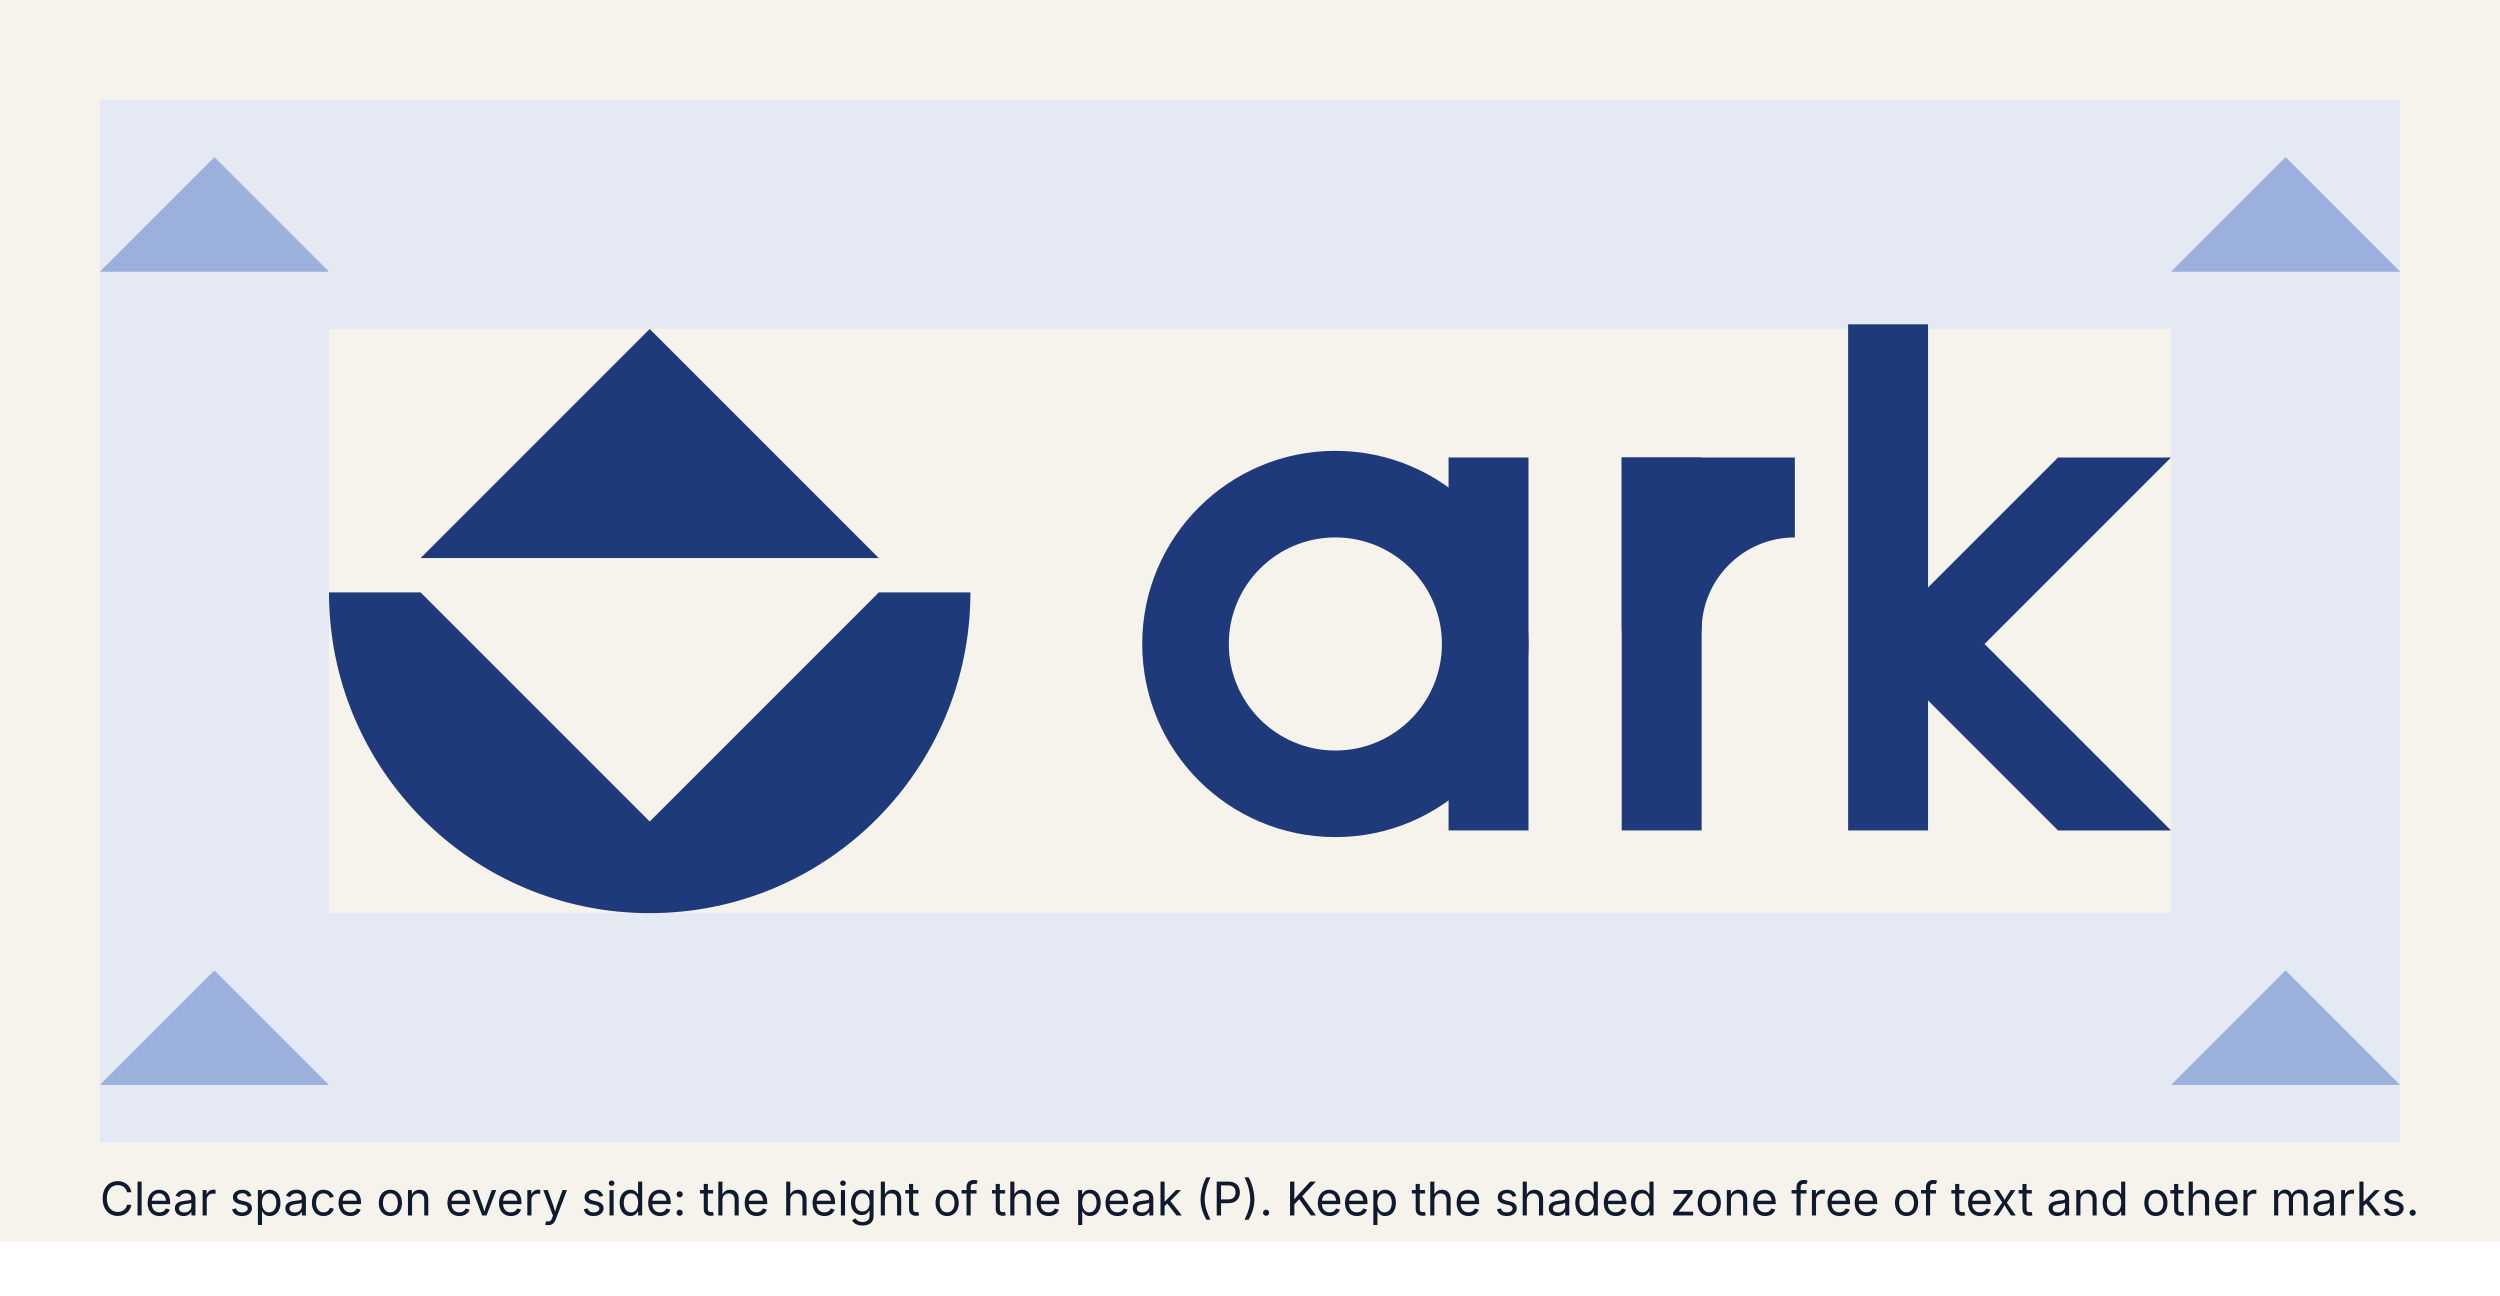
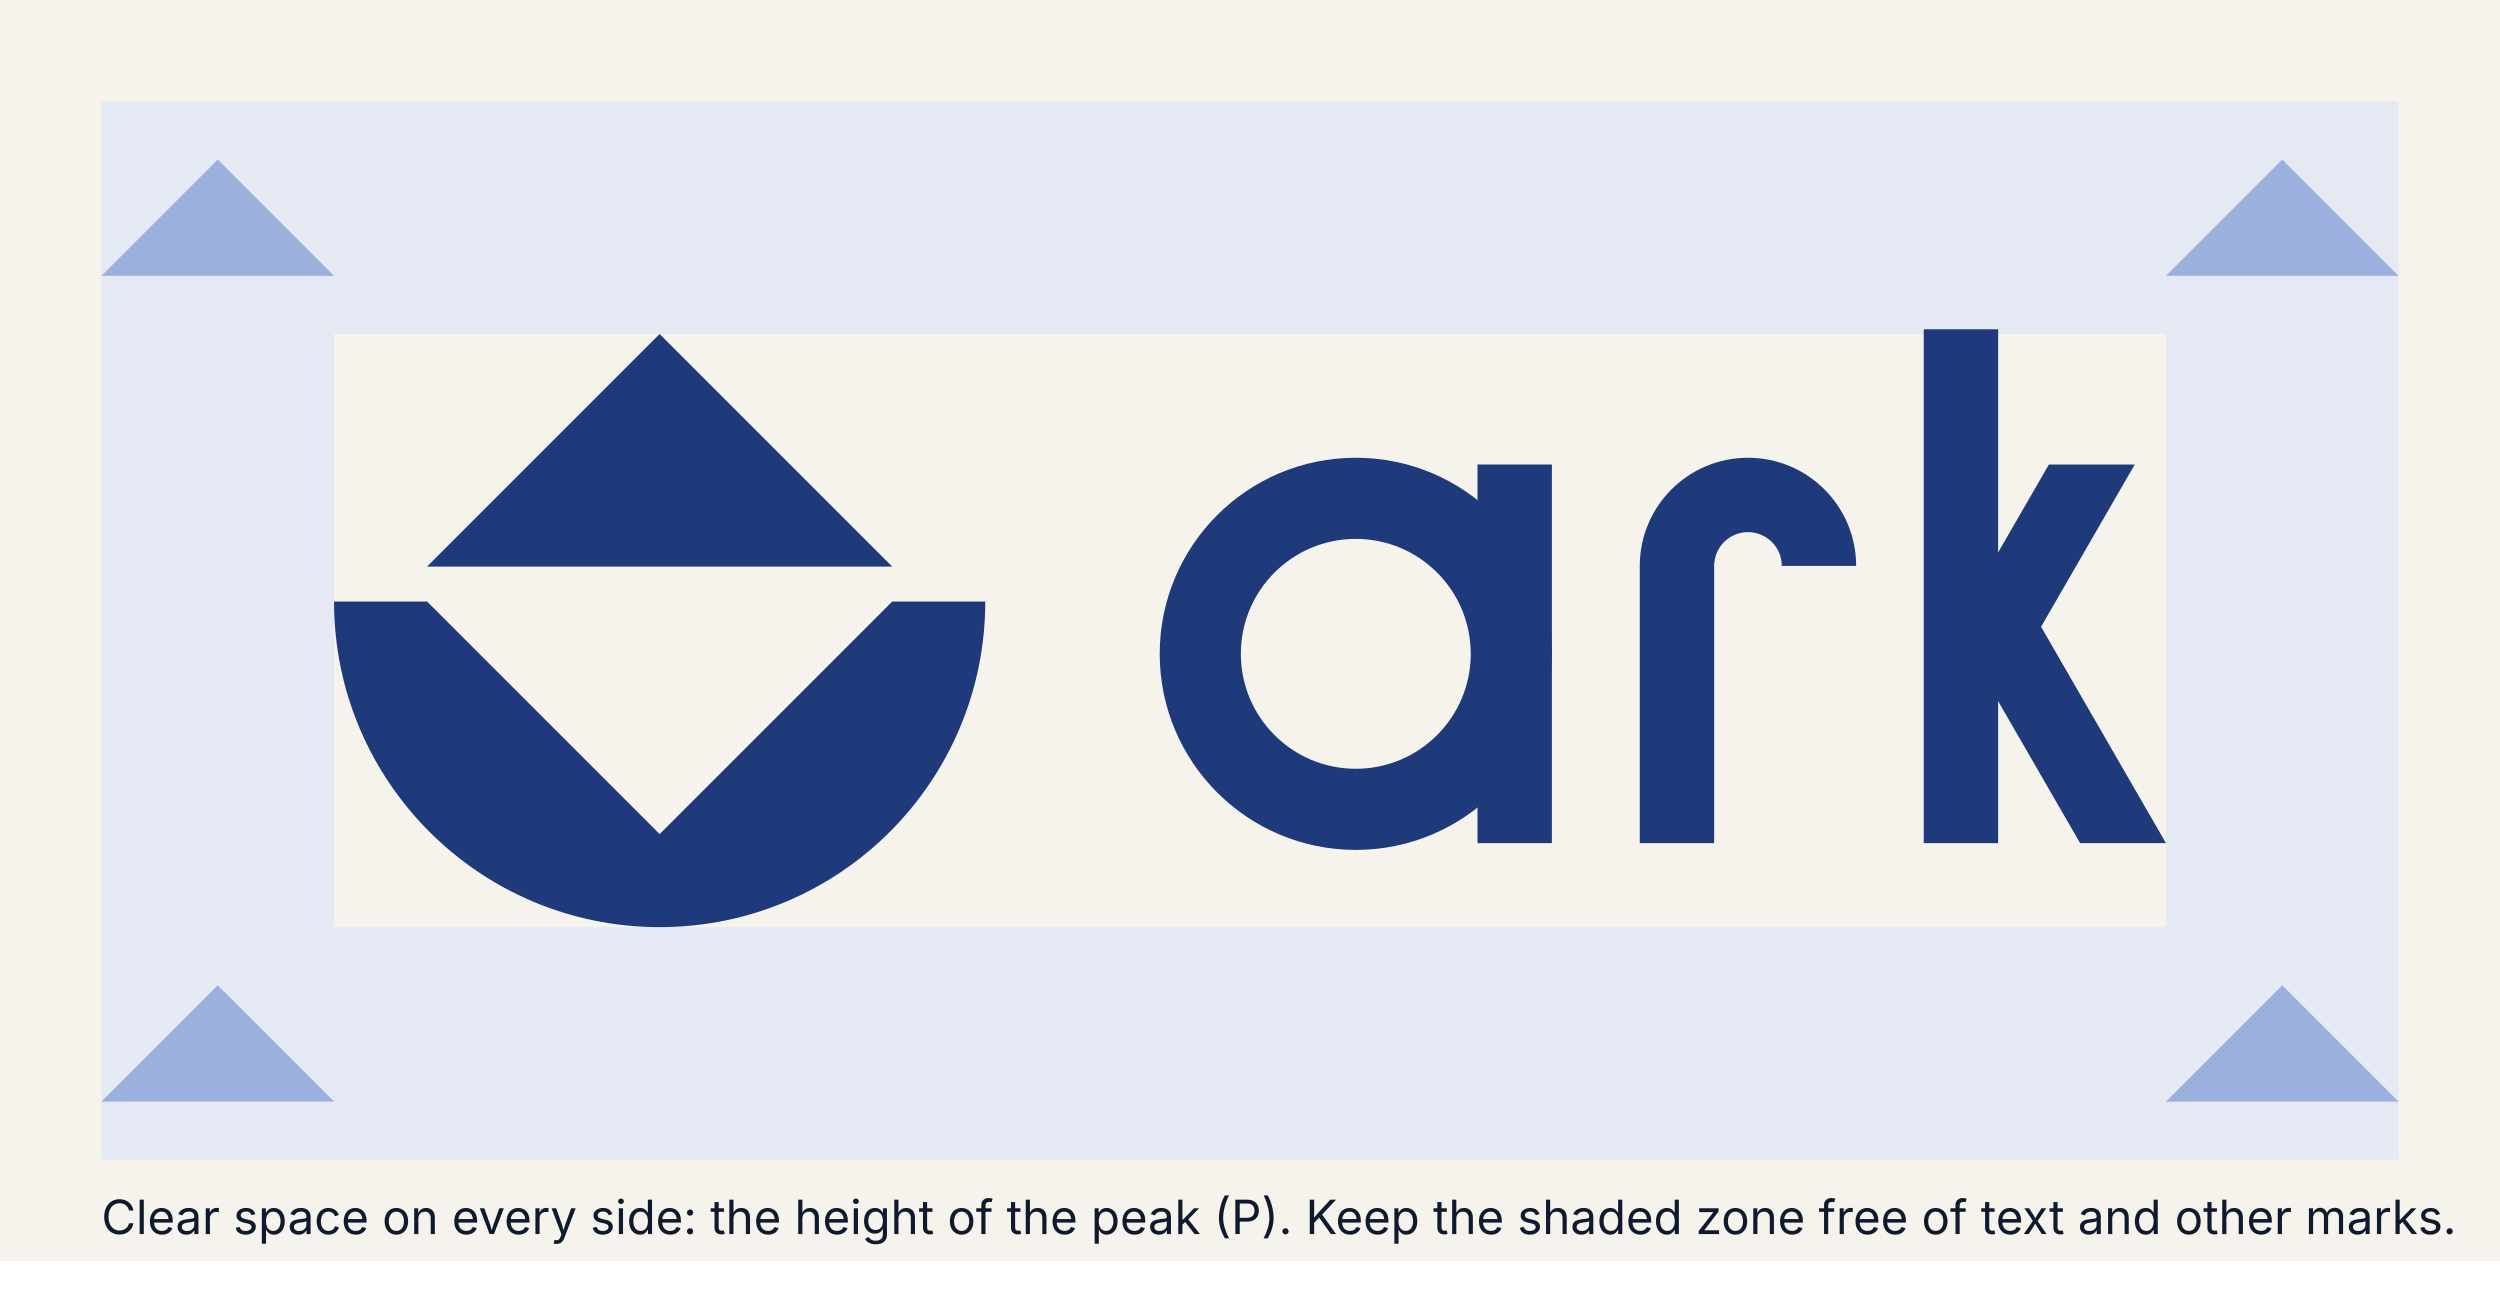
- <svg xmlns="http://www.w3.org/2000/svg" viewBox="-85.04 -65.4 750.81 389.04" width="1126.21" height="583.56" role="img" aria-labelledby="title">
-   <rect x="-85.04" y="-65.4" width="750.81" height="373.04" fill="#F6F3EC" />
-   <rect x="-55.04" y="-35.4" width="690.81" height="313.04" fill="#E4E9F4" />
-   <rect x="13.76" y="33.4" width="553.21" height="175.44" fill="#F6F3EC" />
+ <svg xmlns="http://www.w3.org/2000/svg" viewBox="-85.04 -65.4 739.49 389.04" width="1109.23" height="583.56" role="img" aria-labelledby="title">
+   <rect x="-85.04" y="-65.4" width="739.49" height="373.04" fill="#F6F3EC" />
+   <rect x="-55.04" y="-35.4" width="679.49" height="313.04" fill="#E4E9F4" />
+   <rect x="13.76" y="33.4" width="541.89" height="175.44" fill="#F6F3EC" />
  <g transform="translate(0 17.92) scale(0.86)">
    <path fill="#1E3A7B" d="M128 18L208 98L48 98Z" />
    <path fill="#1E3A7B" d="M16 110H48L128 190L208 110H240A112 112 0 0 1 16 110Z" />
  </g>
  <g transform="translate(258 0)">
-     <path fill="#1E3A7B" fill-rule="evenodd" d="M0 128A58 58 0 1 1 116 128A58 58 0 1 1 0 128ZM26 128A32 32 0 1 1 90 128A32 32 0 1 1 26 128Z" />
-     <path fill="#1E3A7B" d="M92 72H116V184H92Z" />
-     <path fill="#1E3A7B" d="M144 72H168V184H144Z" />
-     <path fill="#1E3A7B" d="M144 72H196V96A28 28 0 0 0 168 124H144Z" />
-     <path fill="#1E3A7B" d="M212 32H236V184H212Z" />
-     <path fill="#1E3A7B" d="M230 117.03L275.03 72L308.97 72L230 150.97Z" />
-     <path fill="#1E3A7B" d="M230 138.97L252.97 128L308.97 184L275.03 184Z" />
+     <path fill="#1E3A7B" fill-rule="evenodd" d="M0 128A58 58 0 1 1 116 128A58 58 0 1 1 0 128ZM24 128A34 34 0 1 0 92 128A34 34 0 1 0 24 128Z" />
+     <path fill="#1E3A7B" d="M94 72H116V184H94Z" />
+     <path fill="#1E3A7B" d="M142 184V102A32 32 0 0 1 206 102H184A10 10 0 0 0 164 102V184Z" />
+     <path fill="#1E3A7B" d="M226 32H248V184H226Z" />
+     <path fill="#1E3A7B" d="M242 108.39L263.01 72L288.41 72L242 152.39Z" />
+     <path fill="#1E3A7B" d="M242 131.61L272.25 184L297.65 184L242 87.61Z" />
  </g>
  <path fill="#9BB0DC" d="M-20.64 -35.4L13.76 -1L-55.04 -1Z" transform="translate(0 17.2)" />
-   <path fill="#9BB0DC" d="M601.37 -35.4L635.77 -1L566.97 -1Z" transform="translate(0 17.2)" />
+   <path fill="#9BB0DC" d="M590.05 -35.4L624.45 -1L555.65 -1Z" transform="translate(0 17.2)" />
  <path fill="#9BB0DC" d="M-20.64 208.84L13.76 243.24L-55.04 243.24Z" transform="translate(0 17.2)" />
-   <path fill="#9BB0DC" d="M601.37 208.84L635.77 243.24L566.97 243.24Z" transform="translate(0 17.2)" />
+   <path fill="#9BB0DC" d="M590.05 208.84L624.45 243.24L555.65 243.24Z" transform="translate(0 17.2)" />
  <text x="-55.04" y="299.64" font-family="Inter, -apple-system, 'Segoe UI', Helvetica, Arial, sans-serif" font-size="14" fill="#0F1A2E">Clear space on every side: the height of the peak (P). Keep the shaded zone free of text and other marks.</text>
</svg>
